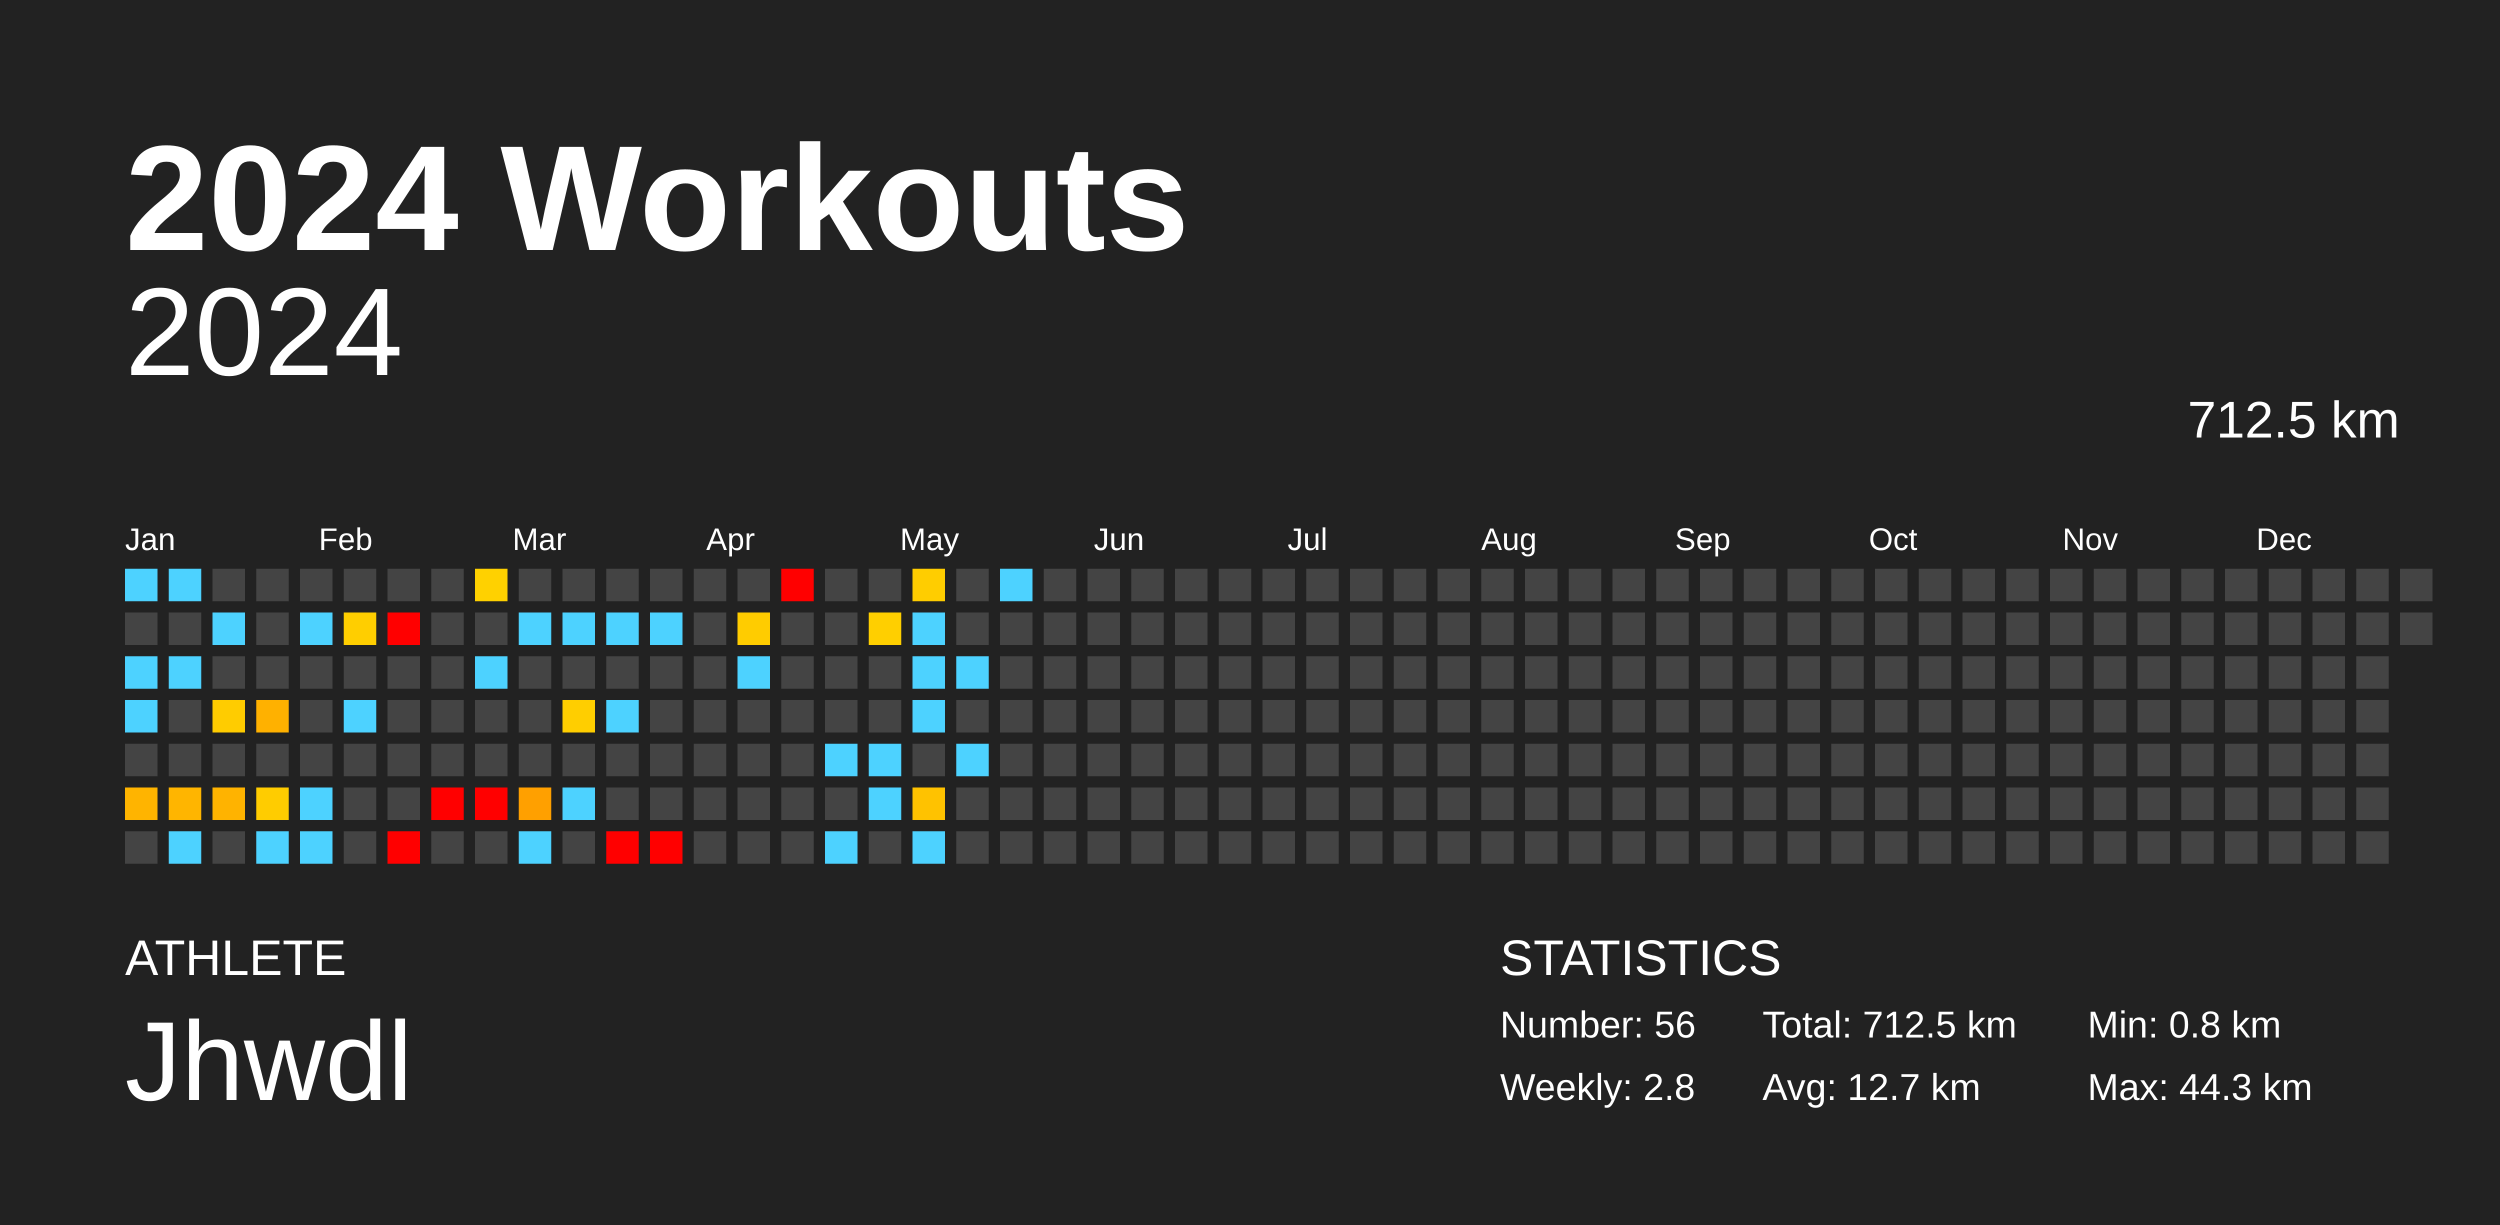
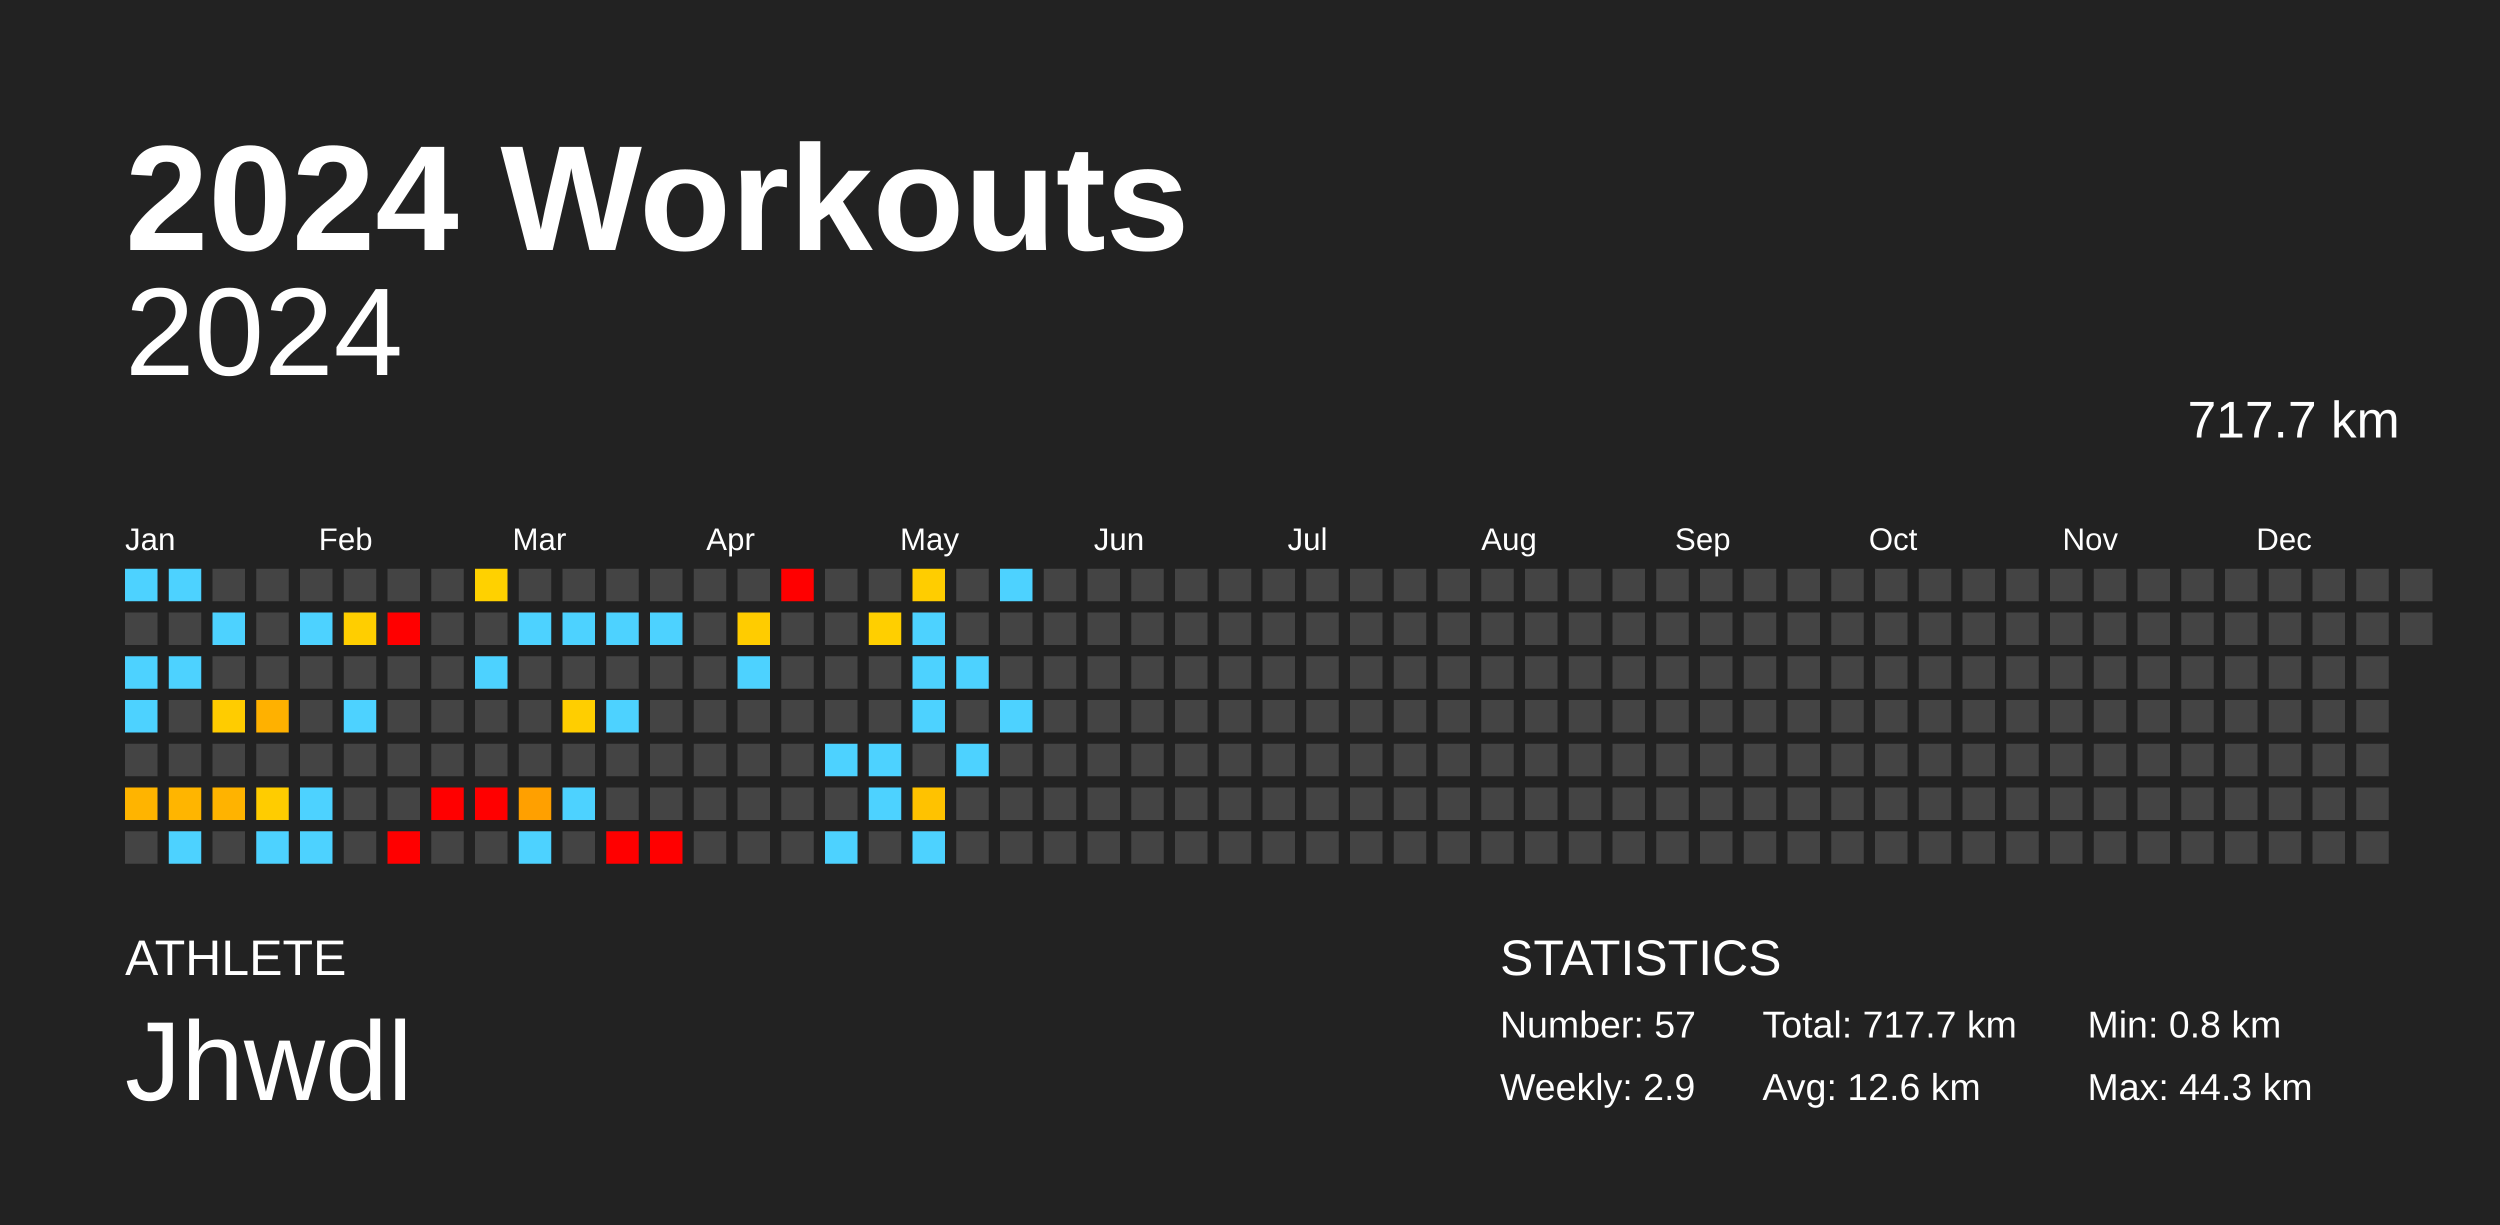
<svg xmlns="http://www.w3.org/2000/svg" baseProfile="full" height="98mm" version="1.1" viewBox="0,0,200,98" width="200mm">
  <defs />
  <rect fill="#222222" height="98" width="200" x="0" y="0" />
  <text fill="#FFFFFF" style="font-size:12px; font-family:Arial; font-weight:bold;" x="10" y="20">2024 Workouts</text>
  <text fill="#FFFFFF" style="font-size:4px; font-family:Arial" x="10" y="78">ATHLETE</text>
  <text fill="#FFFFFF" style="font-size:9px; font-family:Arial" x="10" y="88">Jhwdl</text>
  <text fill="#FFFFFF" style="font-size:4px; font-family:Arial" x="120" y="78">STATISTICS</text>
-   <text fill="#FFFFFF" style="font-size:3px; font-family:Arial" x="120" y="83">Number: 56</text>
-   <text fill="#FFFFFF" style="font-size:3px; font-family:Arial" x="120" y="88">Weekly: 2.8</text>
-   <text fill="#FFFFFF" style="font-size:3px; font-family:Arial" x="141" y="83">Total: 712.5 km</text>
-   <text fill="#FFFFFF" style="font-size:3px; font-family:Arial" x="141" y="88">Avg: 12.7 km</text>
+   <text fill="#FFFFFF" style="font-size:3px; font-family:Arial" x="120" y="83">Number: 57</text>
+   <text fill="#FFFFFF" style="font-size:3px; font-family:Arial" x="120" y="88">Weekly: 2.9</text>
+   <text fill="#FFFFFF" style="font-size:3px; font-family:Arial" x="141" y="83">Total: 717.7 km</text>
+   <text fill="#FFFFFF" style="font-size:3px; font-family:Arial" x="141" y="88">Avg: 12.6 km</text>
  <text fill="#FFFFFF" style="font-size:3px; font-family:Arial" x="167" y="83">Min: 0.8 km</text>
  <text fill="#FFFFFF" style="font-size:3px; font-family:Arial" x="167" y="88">Max: 44.3 km</text>
  <text alignment-baseline="hanging" fill="#FFFFFF" style="font-size:10.0px; font-family:Arial;" x="10" y="30">2024</text>
-   <text alignment-baseline="hanging" fill="#FFFFFF" style="font-size:4.125px; font-family:Arial;" x="175" y="35">712.5 km</text>
+   <text alignment-baseline="hanging" fill="#FFFFFF" style="font-size:4.125px; font-family:Arial;" x="175" y="35">717.7 km</text>
  <text fill="#FFFFFF" style="font-size:2.5px; font-family:Arial" x="10.0" y="44">Jan</text>
  <text fill="#FFFFFF" style="font-size:2.5px; font-family:Arial" x="25.5" y="44">Feb</text>
  <text fill="#FFFFFF" style="font-size:2.5px; font-family:Arial" x="41.0" y="44">Mar</text>
  <text fill="#FFFFFF" style="font-size:2.5px; font-family:Arial" x="56.5" y="44">Apr</text>
  <text fill="#FFFFFF" style="font-size:2.5px; font-family:Arial" x="72.0" y="44">May</text>
  <text fill="#FFFFFF" style="font-size:2.5px; font-family:Arial" x="87.5" y="44">Jun</text>
  <text fill="#FFFFFF" style="font-size:2.5px; font-family:Arial" x="103.0" y="44">Jul</text>
  <text fill="#FFFFFF" style="font-size:2.5px; font-family:Arial" x="118.5" y="44">Aug</text>
  <text fill="#FFFFFF" style="font-size:2.5px; font-family:Arial" x="134.0" y="44">Sep</text>
  <text fill="#FFFFFF" style="font-size:2.5px; font-family:Arial" x="149.5" y="44">Oct</text>
  <text fill="#FFFFFF" style="font-size:2.5px; font-family:Arial" x="165.0" y="44">Nov</text>
  <text fill="#FFFFFF" style="font-size:2.5px; font-family:Arial" x="180.5" y="44">Dec</text>
  <rect fill="#4dd2ff" height="2.6" width="2.6" x="10.0" y="45.5" />
  <rect fill="#444444" height="2.6" width="2.6" x="10.0" y="49.0" />
  <rect fill="#4dd2ff" height="2.6" width="2.6" x="10.0" y="52.5" />
  <rect fill="#4dd2ff" height="2.6" width="2.6" x="10.0" y="56.0" />
  <rect fill="#444444" height="2.6" width="2.6" x="10.0" y="59.5" />
  <rect fill="#ffb400" height="2.6" width="2.6" x="10.0" y="63.0" />
  <rect fill="#444444" height="2.6" width="2.6" x="10.0" y="66.5" />
  <rect fill="#4dd2ff" height="2.6" width="2.6" x="13.5" y="45.5" />
  <rect fill="#444444" height="2.6" width="2.6" x="13.5" y="49.0" />
  <rect fill="#4dd2ff" height="2.6" width="2.6" x="13.5" y="52.5" />
  <rect fill="#444444" height="2.6" width="2.6" x="13.5" y="56.0" />
  <rect fill="#444444" height="2.6" width="2.6" x="13.5" y="59.5" />
  <rect fill="#ffb500" height="2.6" width="2.6" x="13.5" y="63.0" />
  <rect fill="#4dd2ff" height="2.6" width="2.6" x="13.5" y="66.5" />
  <rect fill="#444444" height="2.6" width="2.6" x="17.0" y="45.5" />
  <rect fill="#4dd2ff" height="2.6" width="2.6" x="17.0" y="49.0" />
  <rect fill="#444444" height="2.6" width="2.6" x="17.0" y="52.5" />
  <rect fill="#ffcc00" height="2.6" width="2.6" x="17.0" y="56.0" />
  <rect fill="#444444" height="2.6" width="2.6" x="17.0" y="59.5" />
  <rect fill="#ffb300" height="2.6" width="2.6" x="17.0" y="63.0" />
  <rect fill="#444444" height="2.6" width="2.6" x="17.0" y="66.5" />
  <rect fill="#444444" height="2.6" width="2.6" x="20.5" y="45.5" />
  <rect fill="#444444" height="2.6" width="2.6" x="20.5" y="49.0" />
  <rect fill="#444444" height="2.6" width="2.6" x="20.5" y="52.5" />
  <rect fill="#ffb100" height="2.6" width="2.6" x="20.5" y="56.0" />
  <rect fill="#444444" height="2.6" width="2.6" x="20.5" y="59.5" />
  <rect fill="#ffcc00" height="2.6" width="2.6" x="20.5" y="63.0" />
  <rect fill="#4dd2ff" height="2.6" width="2.6" x="20.5" y="66.5" />
  <rect fill="#444444" height="2.6" width="2.6" x="24.0" y="45.5" />
  <rect fill="#4dd2ff" height="2.6" width="2.6" x="24.0" y="49.0" />
  <rect fill="#444444" height="2.6" width="2.6" x="24.0" y="52.5" />
  <rect fill="#444444" height="2.6" width="2.6" x="24.0" y="56.0" />
  <rect fill="#444444" height="2.6" width="2.6" x="24.0" y="59.5" />
  <rect fill="#4dd2ff" height="2.6" width="2.6" x="24.0" y="63.0" />
  <rect fill="#4dd2ff" height="2.6" width="2.6" x="24.0" y="66.5" />
  <rect fill="#444444" height="2.6" width="2.6" x="27.5" y="45.5" />
  <rect fill="#ffce00" height="2.6" width="2.6" x="27.5" y="49.0" />
  <rect fill="#444444" height="2.6" width="2.6" x="27.5" y="52.5" />
  <rect fill="#4dd2ff" height="2.6" width="2.6" x="27.5" y="56.0" />
  <rect fill="#444444" height="2.6" width="2.6" x="27.5" y="59.5" />
  <rect fill="#444444" height="2.6" width="2.6" x="27.5" y="63.0" />
  <rect fill="#444444" height="2.6" width="2.6" x="27.5" y="66.5" />
  <rect fill="#444444" height="2.6" width="2.6" x="31.0" y="45.5" />
  <rect fill="red" height="2.6" width="2.6" x="31.0" y="49.0" />
  <rect fill="#444444" height="2.6" width="2.6" x="31.0" y="52.5" />
  <rect fill="#444444" height="2.6" width="2.6" x="31.0" y="56.0" />
  <rect fill="#444444" height="2.6" width="2.6" x="31.0" y="59.5" />
  <rect fill="#444444" height="2.6" width="2.6" x="31.0" y="63.0" />
  <rect fill="red" height="2.6" width="2.6" x="31.0" y="66.5" />
  <rect fill="#444444" height="2.6" width="2.6" x="34.5" y="45.5" />
  <rect fill="#444444" height="2.6" width="2.6" x="34.5" y="49.0" />
  <rect fill="#444444" height="2.6" width="2.6" x="34.5" y="52.5" />
  <rect fill="#444444" height="2.6" width="2.6" x="34.5" y="56.0" />
  <rect fill="#444444" height="2.6" width="2.6" x="34.5" y="59.5" />
  <rect fill="red" height="2.6" width="2.6" x="34.5" y="63.0" />
  <rect fill="#444444" height="2.6" width="2.6" x="34.5" y="66.5" />
  <rect fill="#ffd100" height="2.6" width="2.6" x="38.0" y="45.5" />
  <rect fill="#444444" height="2.6" width="2.6" x="38.0" y="49.0" />
  <rect fill="#4dd2ff" height="2.6" width="2.6" x="38.0" y="52.5" />
  <rect fill="#444444" height="2.6" width="2.6" x="38.0" y="56.0" />
  <rect fill="#444444" height="2.6" width="2.6" x="38.0" y="59.5" />
  <rect fill="red" height="2.6" width="2.6" x="38.0" y="63.0" />
  <rect fill="#444444" height="2.6" width="2.6" x="38.0" y="66.5" />
  <rect fill="#444444" height="2.6" width="2.6" x="41.5" y="45.5" />
  <rect fill="#4dd2ff" height="2.6" width="2.6" x="41.5" y="49.0" />
  <rect fill="#444444" height="2.6" width="2.6" x="41.5" y="52.5" />
  <rect fill="#444444" height="2.6" width="2.6" x="41.5" y="56.0" />
  <rect fill="#444444" height="2.6" width="2.6" x="41.5" y="59.5" />
  <rect fill="#ffa000" height="2.6" width="2.6" x="41.5" y="63.0" />
  <rect fill="#4dd2ff" height="2.6" width="2.6" x="41.5" y="66.5" />
  <rect fill="#444444" height="2.6" width="2.6" x="45.0" y="45.5" />
  <rect fill="#4dd2ff" height="2.6" width="2.6" x="45.0" y="49.0" />
  <rect fill="#444444" height="2.6" width="2.6" x="45.0" y="52.5" />
  <rect fill="#ffce00" height="2.6" width="2.6" x="45.0" y="56.0" />
  <rect fill="#444444" height="2.6" width="2.6" x="45.0" y="59.5" />
  <rect fill="#4dd2ff" height="2.6" width="2.6" x="45.0" y="63.0" />
  <rect fill="#444444" height="2.6" width="2.6" x="45.0" y="66.5" />
  <rect fill="#444444" height="2.6" width="2.6" x="48.5" y="45.5" />
  <rect fill="#4dd2ff" height="2.6" width="2.6" x="48.5" y="49.0" />
  <rect fill="#444444" height="2.6" width="2.6" x="48.5" y="52.5" />
  <rect fill="#4dd2ff" height="2.6" width="2.6" x="48.5" y="56.0" />
  <rect fill="#444444" height="2.6" width="2.6" x="48.5" y="59.5" />
  <rect fill="#444444" height="2.6" width="2.6" x="48.5" y="63.0" />
  <rect fill="red" height="2.6" width="2.6" x="48.5" y="66.5" />
  <rect fill="#444444" height="2.6" width="2.6" x="52.0" y="45.5" />
  <rect fill="#4dd2ff" height="2.6" width="2.6" x="52.0" y="49.0" />
  <rect fill="#444444" height="2.6" width="2.6" x="52.0" y="52.5" />
  <rect fill="#444444" height="2.6" width="2.6" x="52.0" y="56.0" />
  <rect fill="#444444" height="2.6" width="2.6" x="52.0" y="59.5" />
  <rect fill="#444444" height="2.6" width="2.6" x="52.0" y="63.0" />
  <rect fill="red" height="2.6" width="2.6" x="52.0" y="66.5" />
  <rect fill="#444444" height="2.6" width="2.6" x="55.5" y="45.5" />
  <rect fill="#444444" height="2.6" width="2.6" x="55.5" y="49.0" />
  <rect fill="#444444" height="2.6" width="2.6" x="55.5" y="52.5" />
  <rect fill="#444444" height="2.6" width="2.6" x="55.5" y="56.0" />
  <rect fill="#444444" height="2.6" width="2.6" x="55.5" y="59.5" />
  <rect fill="#444444" height="2.6" width="2.6" x="55.5" y="63.0" />
  <rect fill="#444444" height="2.6" width="2.6" x="55.5" y="66.5" />
  <rect fill="#444444" height="2.6" width="2.6" x="59.0" y="45.5" />
  <rect fill="#ffcc00" height="2.6" width="2.6" x="59.0" y="49.0" />
  <rect fill="#4dd2ff" height="2.6" width="2.6" x="59.0" y="52.5" />
  <rect fill="#444444" height="2.6" width="2.6" x="59.0" y="56.0" />
  <rect fill="#444444" height="2.6" width="2.6" x="59.0" y="59.5" />
  <rect fill="#444444" height="2.6" width="2.6" x="59.0" y="63.0" />
  <rect fill="#444444" height="2.6" width="2.6" x="59.0" y="66.5" />
  <rect fill="red" height="2.6" width="2.6" x="62.5" y="45.5" />
  <rect fill="#444444" height="2.6" width="2.6" x="62.5" y="49.0" />
  <rect fill="#444444" height="2.6" width="2.6" x="62.5" y="52.5" />
  <rect fill="#444444" height="2.6" width="2.6" x="62.5" y="56.0" />
  <rect fill="#444444" height="2.6" width="2.6" x="62.5" y="59.5" />
  <rect fill="#444444" height="2.6" width="2.6" x="62.5" y="63.0" />
  <rect fill="#444444" height="2.6" width="2.6" x="62.5" y="66.5" />
  <rect fill="#444444" height="2.6" width="2.6" x="66.0" y="45.5" />
  <rect fill="#444444" height="2.6" width="2.6" x="66.0" y="49.0" />
  <rect fill="#444444" height="2.6" width="2.6" x="66.0" y="52.5" />
  <rect fill="#444444" height="2.6" width="2.6" x="66.0" y="56.0" />
  <rect fill="#4dd2ff" height="2.6" width="2.6" x="66.0" y="59.5" />
  <rect fill="#444444" height="2.6" width="2.6" x="66.0" y="63.0" />
  <rect fill="#4dd2ff" height="2.6" width="2.6" x="66.0" y="66.5" />
  <rect fill="#444444" height="2.6" width="2.6" x="69.5" y="45.5" />
  <rect fill="#ffcf00" height="2.6" width="2.6" x="69.5" y="49.0" />
  <rect fill="#444444" height="2.6" width="2.6" x="69.5" y="52.5" />
  <rect fill="#444444" height="2.6" width="2.6" x="69.5" y="56.0" />
  <rect fill="#4dd2ff" height="2.6" width="2.6" x="69.5" y="59.5" />
  <rect fill="#4dd2ff" height="2.6" width="2.6" x="69.5" y="63.0" />
  <rect fill="#444444" height="2.6" width="2.6" x="69.5" y="66.5" />
  <rect fill="#ffcd00" height="2.6" width="2.6" x="73.0" y="45.5" />
  <rect fill="#4dd2ff" height="2.6" width="2.6" x="73.0" y="49.0" />
  <rect fill="#4dd2ff" height="2.6" width="2.6" x="73.0" y="52.5" />
  <rect fill="#4dd2ff" height="2.6" width="2.6" x="73.0" y="56.0" />
  <rect fill="#444444" height="2.6" width="2.6" x="73.0" y="59.5" />
  <rect fill="#ffc200" height="2.6" width="2.6" x="73.0" y="63.0" />
  <rect fill="#4dd2ff" height="2.6" width="2.6" x="73.0" y="66.5" />
  <rect fill="#444444" height="2.6" width="2.6" x="76.5" y="45.5" />
  <rect fill="#444444" height="2.6" width="2.6" x="76.5" y="49.0" />
  <rect fill="#4dd2ff" height="2.6" width="2.6" x="76.5" y="52.5" />
  <rect fill="#444444" height="2.6" width="2.6" x="76.5" y="56.0" />
  <rect fill="#4dd2ff" height="2.6" width="2.6" x="76.5" y="59.5" />
  <rect fill="#444444" height="2.6" width="2.6" x="76.5" y="63.0" />
  <rect fill="#444444" height="2.6" width="2.6" x="76.5" y="66.5" />
  <rect fill="#4dd2ff" height="2.6" width="2.6" x="80.0" y="45.5" />
  <rect fill="#444444" height="2.6" width="2.6" x="80.0" y="49.0" />
  <rect fill="#444444" height="2.6" width="2.6" x="80.0" y="52.5" />
-   <rect fill="#444444" height="2.6" width="2.6" x="80.0" y="56.0" />
+   <rect fill="#4dd2ff" height="2.6" width="2.6" x="80.0" y="56.0" />
  <rect fill="#444444" height="2.6" width="2.6" x="80.0" y="59.5" />
  <rect fill="#444444" height="2.6" width="2.6" x="80.0" y="63.0" />
  <rect fill="#444444" height="2.6" width="2.6" x="80.0" y="66.5" />
  <rect fill="#444444" height="2.6" width="2.6" x="83.5" y="45.5" />
  <rect fill="#444444" height="2.6" width="2.6" x="83.5" y="49.0" />
  <rect fill="#444444" height="2.6" width="2.6" x="83.5" y="52.5" />
  <rect fill="#444444" height="2.6" width="2.6" x="83.5" y="56.0" />
  <rect fill="#444444" height="2.6" width="2.6" x="83.5" y="59.5" />
  <rect fill="#444444" height="2.6" width="2.6" x="83.5" y="63.0" />
  <rect fill="#444444" height="2.6" width="2.6" x="83.5" y="66.5" />
  <rect fill="#444444" height="2.6" width="2.6" x="87.0" y="45.5" />
  <rect fill="#444444" height="2.6" width="2.6" x="87.0" y="49.0" />
  <rect fill="#444444" height="2.6" width="2.6" x="87.0" y="52.5" />
  <rect fill="#444444" height="2.6" width="2.6" x="87.0" y="56.0" />
  <rect fill="#444444" height="2.6" width="2.6" x="87.0" y="59.5" />
  <rect fill="#444444" height="2.6" width="2.6" x="87.0" y="63.0" />
  <rect fill="#444444" height="2.6" width="2.6" x="87.0" y="66.5" />
  <rect fill="#444444" height="2.6" width="2.6" x="90.5" y="45.5" />
  <rect fill="#444444" height="2.6" width="2.6" x="90.5" y="49.0" />
  <rect fill="#444444" height="2.6" width="2.6" x="90.5" y="52.5" />
  <rect fill="#444444" height="2.6" width="2.6" x="90.5" y="56.0" />
  <rect fill="#444444" height="2.6" width="2.6" x="90.5" y="59.5" />
  <rect fill="#444444" height="2.6" width="2.6" x="90.5" y="63.0" />
  <rect fill="#444444" height="2.6" width="2.6" x="90.5" y="66.5" />
  <rect fill="#444444" height="2.6" width="2.6" x="94.0" y="45.5" />
  <rect fill="#444444" height="2.6" width="2.6" x="94.0" y="49.0" />
  <rect fill="#444444" height="2.6" width="2.6" x="94.0" y="52.5" />
  <rect fill="#444444" height="2.6" width="2.6" x="94.0" y="56.0" />
  <rect fill="#444444" height="2.6" width="2.6" x="94.0" y="59.5" />
  <rect fill="#444444" height="2.6" width="2.6" x="94.0" y="63.0" />
  <rect fill="#444444" height="2.6" width="2.6" x="94.0" y="66.5" />
  <rect fill="#444444" height="2.6" width="2.6" x="97.5" y="45.5" />
  <rect fill="#444444" height="2.6" width="2.6" x="97.5" y="49.0" />
  <rect fill="#444444" height="2.6" width="2.6" x="97.5" y="52.5" />
  <rect fill="#444444" height="2.6" width="2.6" x="97.5" y="56.0" />
  <rect fill="#444444" height="2.6" width="2.6" x="97.5" y="59.5" />
  <rect fill="#444444" height="2.6" width="2.6" x="97.5" y="63.0" />
  <rect fill="#444444" height="2.6" width="2.6" x="97.5" y="66.5" />
  <rect fill="#444444" height="2.6" width="2.6" x="101.0" y="45.5" />
  <rect fill="#444444" height="2.6" width="2.6" x="101.0" y="49.0" />
  <rect fill="#444444" height="2.6" width="2.6" x="101.0" y="52.5" />
  <rect fill="#444444" height="2.6" width="2.6" x="101.0" y="56.0" />
  <rect fill="#444444" height="2.6" width="2.6" x="101.0" y="59.5" />
  <rect fill="#444444" height="2.6" width="2.6" x="101.0" y="63.0" />
  <rect fill="#444444" height="2.6" width="2.6" x="101.0" y="66.5" />
  <rect fill="#444444" height="2.6" width="2.6" x="104.5" y="45.5" />
  <rect fill="#444444" height="2.6" width="2.6" x="104.5" y="49.0" />
  <rect fill="#444444" height="2.6" width="2.6" x="104.5" y="52.5" />
  <rect fill="#444444" height="2.6" width="2.6" x="104.5" y="56.0" />
  <rect fill="#444444" height="2.6" width="2.6" x="104.5" y="59.5" />
  <rect fill="#444444" height="2.6" width="2.6" x="104.5" y="63.0" />
  <rect fill="#444444" height="2.6" width="2.6" x="104.5" y="66.5" />
  <rect fill="#444444" height="2.6" width="2.6" x="108.0" y="45.5" />
  <rect fill="#444444" height="2.6" width="2.6" x="108.0" y="49.0" />
  <rect fill="#444444" height="2.6" width="2.6" x="108.0" y="52.5" />
  <rect fill="#444444" height="2.6" width="2.6" x="108.0" y="56.0" />
  <rect fill="#444444" height="2.6" width="2.6" x="108.0" y="59.5" />
  <rect fill="#444444" height="2.6" width="2.6" x="108.0" y="63.0" />
  <rect fill="#444444" height="2.6" width="2.6" x="108.0" y="66.5" />
  <rect fill="#444444" height="2.6" width="2.6" x="111.5" y="45.5" />
  <rect fill="#444444" height="2.6" width="2.6" x="111.5" y="49.0" />
  <rect fill="#444444" height="2.6" width="2.6" x="111.5" y="52.5" />
  <rect fill="#444444" height="2.6" width="2.6" x="111.5" y="56.0" />
  <rect fill="#444444" height="2.6" width="2.6" x="111.5" y="59.5" />
  <rect fill="#444444" height="2.6" width="2.6" x="111.5" y="63.0" />
  <rect fill="#444444" height="2.6" width="2.6" x="111.5" y="66.5" />
  <rect fill="#444444" height="2.6" width="2.6" x="115.0" y="45.5" />
  <rect fill="#444444" height="2.6" width="2.6" x="115.0" y="49.0" />
  <rect fill="#444444" height="2.6" width="2.6" x="115.0" y="52.5" />
  <rect fill="#444444" height="2.6" width="2.6" x="115.0" y="56.0" />
  <rect fill="#444444" height="2.6" width="2.6" x="115.0" y="59.5" />
  <rect fill="#444444" height="2.6" width="2.6" x="115.0" y="63.0" />
  <rect fill="#444444" height="2.6" width="2.6" x="115.0" y="66.5" />
  <rect fill="#444444" height="2.6" width="2.6" x="118.5" y="45.5" />
  <rect fill="#444444" height="2.6" width="2.6" x="118.5" y="49.0" />
  <rect fill="#444444" height="2.6" width="2.6" x="118.5" y="52.5" />
  <rect fill="#444444" height="2.6" width="2.6" x="118.5" y="56.0" />
  <rect fill="#444444" height="2.6" width="2.6" x="118.5" y="59.5" />
  <rect fill="#444444" height="2.6" width="2.6" x="118.5" y="63.0" />
  <rect fill="#444444" height="2.6" width="2.6" x="118.5" y="66.5" />
  <rect fill="#444444" height="2.6" width="2.6" x="122.0" y="45.5" />
  <rect fill="#444444" height="2.6" width="2.6" x="122.0" y="49.0" />
  <rect fill="#444444" height="2.6" width="2.6" x="122.0" y="52.5" />
  <rect fill="#444444" height="2.6" width="2.6" x="122.0" y="56.0" />
  <rect fill="#444444" height="2.6" width="2.6" x="122.0" y="59.5" />
  <rect fill="#444444" height="2.6" width="2.6" x="122.0" y="63.0" />
  <rect fill="#444444" height="2.6" width="2.6" x="122.0" y="66.5" />
  <rect fill="#444444" height="2.6" width="2.6" x="125.5" y="45.5" />
  <rect fill="#444444" height="2.6" width="2.6" x="125.5" y="49.0" />
  <rect fill="#444444" height="2.6" width="2.6" x="125.5" y="52.5" />
  <rect fill="#444444" height="2.6" width="2.6" x="125.5" y="56.0" />
  <rect fill="#444444" height="2.6" width="2.6" x="125.5" y="59.5" />
  <rect fill="#444444" height="2.6" width="2.6" x="125.5" y="63.0" />
  <rect fill="#444444" height="2.6" width="2.6" x="125.5" y="66.5" />
  <rect fill="#444444" height="2.6" width="2.6" x="129.0" y="45.5" />
  <rect fill="#444444" height="2.6" width="2.6" x="129.0" y="49.0" />
  <rect fill="#444444" height="2.6" width="2.6" x="129.0" y="52.5" />
  <rect fill="#444444" height="2.6" width="2.6" x="129.0" y="56.0" />
  <rect fill="#444444" height="2.6" width="2.6" x="129.0" y="59.5" />
  <rect fill="#444444" height="2.6" width="2.6" x="129.0" y="63.0" />
  <rect fill="#444444" height="2.6" width="2.6" x="129.0" y="66.5" />
  <rect fill="#444444" height="2.6" width="2.6" x="132.5" y="45.5" />
  <rect fill="#444444" height="2.6" width="2.6" x="132.5" y="49.0" />
  <rect fill="#444444" height="2.6" width="2.6" x="132.5" y="52.5" />
  <rect fill="#444444" height="2.6" width="2.6" x="132.5" y="56.0" />
  <rect fill="#444444" height="2.6" width="2.6" x="132.5" y="59.5" />
  <rect fill="#444444" height="2.6" width="2.6" x="132.5" y="63.0" />
  <rect fill="#444444" height="2.6" width="2.6" x="132.5" y="66.5" />
  <rect fill="#444444" height="2.6" width="2.6" x="136.0" y="45.5" />
  <rect fill="#444444" height="2.6" width="2.6" x="136.0" y="49.0" />
  <rect fill="#444444" height="2.6" width="2.6" x="136.0" y="52.5" />
  <rect fill="#444444" height="2.6" width="2.6" x="136.0" y="56.0" />
  <rect fill="#444444" height="2.6" width="2.6" x="136.0" y="59.5" />
  <rect fill="#444444" height="2.6" width="2.6" x="136.0" y="63.0" />
  <rect fill="#444444" height="2.6" width="2.6" x="136.0" y="66.5" />
  <rect fill="#444444" height="2.6" width="2.6" x="139.5" y="45.5" />
  <rect fill="#444444" height="2.6" width="2.6" x="139.5" y="49.0" />
  <rect fill="#444444" height="2.6" width="2.6" x="139.5" y="52.5" />
  <rect fill="#444444" height="2.6" width="2.6" x="139.5" y="56.0" />
  <rect fill="#444444" height="2.6" width="2.6" x="139.5" y="59.5" />
  <rect fill="#444444" height="2.6" width="2.6" x="139.5" y="63.0" />
  <rect fill="#444444" height="2.6" width="2.6" x="139.5" y="66.5" />
  <rect fill="#444444" height="2.6" width="2.6" x="143.0" y="45.5" />
  <rect fill="#444444" height="2.6" width="2.6" x="143.0" y="49.0" />
  <rect fill="#444444" height="2.6" width="2.6" x="143.0" y="52.5" />
  <rect fill="#444444" height="2.6" width="2.6" x="143.0" y="56.0" />
  <rect fill="#444444" height="2.6" width="2.6" x="143.0" y="59.5" />
  <rect fill="#444444" height="2.6" width="2.6" x="143.0" y="63.0" />
  <rect fill="#444444" height="2.6" width="2.6" x="143.0" y="66.5" />
  <rect fill="#444444" height="2.6" width="2.6" x="146.5" y="45.5" />
  <rect fill="#444444" height="2.6" width="2.6" x="146.5" y="49.0" />
  <rect fill="#444444" height="2.6" width="2.6" x="146.5" y="52.5" />
  <rect fill="#444444" height="2.6" width="2.6" x="146.5" y="56.0" />
  <rect fill="#444444" height="2.6" width="2.6" x="146.5" y="59.5" />
  <rect fill="#444444" height="2.6" width="2.6" x="146.5" y="63.0" />
  <rect fill="#444444" height="2.6" width="2.6" x="146.5" y="66.5" />
  <rect fill="#444444" height="2.6" width="2.6" x="150.0" y="45.5" />
  <rect fill="#444444" height="2.6" width="2.6" x="150.0" y="49.0" />
  <rect fill="#444444" height="2.6" width="2.6" x="150.0" y="52.5" />
  <rect fill="#444444" height="2.6" width="2.6" x="150.0" y="56.0" />
  <rect fill="#444444" height="2.6" width="2.6" x="150.0" y="59.5" />
  <rect fill="#444444" height="2.6" width="2.6" x="150.0" y="63.0" />
  <rect fill="#444444" height="2.6" width="2.6" x="150.0" y="66.5" />
  <rect fill="#444444" height="2.6" width="2.6" x="153.5" y="45.5" />
  <rect fill="#444444" height="2.6" width="2.6" x="153.5" y="49.0" />
  <rect fill="#444444" height="2.6" width="2.6" x="153.5" y="52.5" />
  <rect fill="#444444" height="2.6" width="2.6" x="153.5" y="56.0" />
  <rect fill="#444444" height="2.6" width="2.6" x="153.5" y="59.5" />
  <rect fill="#444444" height="2.6" width="2.6" x="153.5" y="63.0" />
  <rect fill="#444444" height="2.6" width="2.6" x="153.5" y="66.5" />
  <rect fill="#444444" height="2.6" width="2.6" x="157.0" y="45.5" />
  <rect fill="#444444" height="2.6" width="2.6" x="157.0" y="49.0" />
  <rect fill="#444444" height="2.6" width="2.6" x="157.0" y="52.5" />
  <rect fill="#444444" height="2.6" width="2.6" x="157.0" y="56.0" />
  <rect fill="#444444" height="2.6" width="2.6" x="157.0" y="59.5" />
  <rect fill="#444444" height="2.6" width="2.6" x="157.0" y="63.0" />
  <rect fill="#444444" height="2.6" width="2.6" x="157.0" y="66.5" />
  <rect fill="#444444" height="2.6" width="2.6" x="160.5" y="45.5" />
  <rect fill="#444444" height="2.6" width="2.6" x="160.5" y="49.0" />
  <rect fill="#444444" height="2.6" width="2.6" x="160.5" y="52.5" />
  <rect fill="#444444" height="2.6" width="2.6" x="160.5" y="56.0" />
  <rect fill="#444444" height="2.6" width="2.6" x="160.5" y="59.5" />
  <rect fill="#444444" height="2.6" width="2.6" x="160.5" y="63.0" />
  <rect fill="#444444" height="2.6" width="2.6" x="160.5" y="66.5" />
  <rect fill="#444444" height="2.6" width="2.6" x="164.0" y="45.5" />
  <rect fill="#444444" height="2.6" width="2.6" x="164.0" y="49.0" />
  <rect fill="#444444" height="2.6" width="2.6" x="164.0" y="52.5" />
  <rect fill="#444444" height="2.6" width="2.6" x="164.0" y="56.0" />
  <rect fill="#444444" height="2.6" width="2.6" x="164.0" y="59.5" />
  <rect fill="#444444" height="2.6" width="2.6" x="164.0" y="63.0" />
  <rect fill="#444444" height="2.6" width="2.6" x="164.0" y="66.5" />
  <rect fill="#444444" height="2.6" width="2.6" x="167.5" y="45.5" />
  <rect fill="#444444" height="2.6" width="2.6" x="167.5" y="49.0" />
  <rect fill="#444444" height="2.6" width="2.6" x="167.5" y="52.5" />
  <rect fill="#444444" height="2.6" width="2.6" x="167.5" y="56.0" />
  <rect fill="#444444" height="2.6" width="2.6" x="167.5" y="59.5" />
  <rect fill="#444444" height="2.6" width="2.6" x="167.5" y="63.0" />
  <rect fill="#444444" height="2.6" width="2.6" x="167.5" y="66.5" />
  <rect fill="#444444" height="2.6" width="2.6" x="171.0" y="45.5" />
  <rect fill="#444444" height="2.6" width="2.6" x="171.0" y="49.0" />
  <rect fill="#444444" height="2.6" width="2.6" x="171.0" y="52.5" />
  <rect fill="#444444" height="2.6" width="2.6" x="171.0" y="56.0" />
  <rect fill="#444444" height="2.6" width="2.6" x="171.0" y="59.5" />
  <rect fill="#444444" height="2.6" width="2.6" x="171.0" y="63.0" />
  <rect fill="#444444" height="2.6" width="2.6" x="171.0" y="66.5" />
  <rect fill="#444444" height="2.6" width="2.6" x="174.5" y="45.5" />
  <rect fill="#444444" height="2.6" width="2.6" x="174.5" y="49.0" />
  <rect fill="#444444" height="2.6" width="2.6" x="174.5" y="52.5" />
  <rect fill="#444444" height="2.6" width="2.6" x="174.5" y="56.0" />
  <rect fill="#444444" height="2.6" width="2.6" x="174.5" y="59.5" />
  <rect fill="#444444" height="2.6" width="2.6" x="174.5" y="63.0" />
  <rect fill="#444444" height="2.6" width="2.6" x="174.5" y="66.5" />
  <rect fill="#444444" height="2.6" width="2.6" x="178.0" y="45.5" />
  <rect fill="#444444" height="2.6" width="2.6" x="178.0" y="49.0" />
  <rect fill="#444444" height="2.6" width="2.6" x="178.0" y="52.5" />
  <rect fill="#444444" height="2.6" width="2.6" x="178.0" y="56.0" />
  <rect fill="#444444" height="2.6" width="2.6" x="178.0" y="59.5" />
  <rect fill="#444444" height="2.6" width="2.6" x="178.0" y="63.0" />
  <rect fill="#444444" height="2.6" width="2.6" x="178.0" y="66.5" />
  <rect fill="#444444" height="2.6" width="2.6" x="181.5" y="45.5" />
  <rect fill="#444444" height="2.6" width="2.6" x="181.5" y="49.0" />
  <rect fill="#444444" height="2.6" width="2.6" x="181.5" y="52.5" />
  <rect fill="#444444" height="2.6" width="2.6" x="181.5" y="56.0" />
  <rect fill="#444444" height="2.6" width="2.6" x="181.5" y="59.5" />
  <rect fill="#444444" height="2.6" width="2.6" x="181.5" y="63.0" />
  <rect fill="#444444" height="2.6" width="2.6" x="181.5" y="66.5" />
  <rect fill="#444444" height="2.6" width="2.6" x="185.0" y="45.5" />
  <rect fill="#444444" height="2.6" width="2.6" x="185.0" y="49.0" />
  <rect fill="#444444" height="2.6" width="2.6" x="185.0" y="52.5" />
  <rect fill="#444444" height="2.6" width="2.6" x="185.0" y="56.0" />
  <rect fill="#444444" height="2.6" width="2.6" x="185.0" y="59.5" />
  <rect fill="#444444" height="2.6" width="2.6" x="185.0" y="63.0" />
  <rect fill="#444444" height="2.6" width="2.6" x="185.0" y="66.5" />
  <rect fill="#444444" height="2.6" width="2.6" x="188.5" y="45.5" />
  <rect fill="#444444" height="2.6" width="2.6" x="188.5" y="49.0" />
  <rect fill="#444444" height="2.6" width="2.6" x="188.5" y="52.5" />
  <rect fill="#444444" height="2.6" width="2.6" x="188.5" y="56.0" />
  <rect fill="#444444" height="2.6" width="2.6" x="188.5" y="59.5" />
  <rect fill="#444444" height="2.6" width="2.6" x="188.5" y="63.0" />
  <rect fill="#444444" height="2.6" width="2.6" x="188.5" y="66.5" />
  <rect fill="#444444" height="2.6" width="2.6" x="192.0" y="45.5" />
  <rect fill="#444444" height="2.6" width="2.6" x="192.0" y="49.0" />
</svg>
